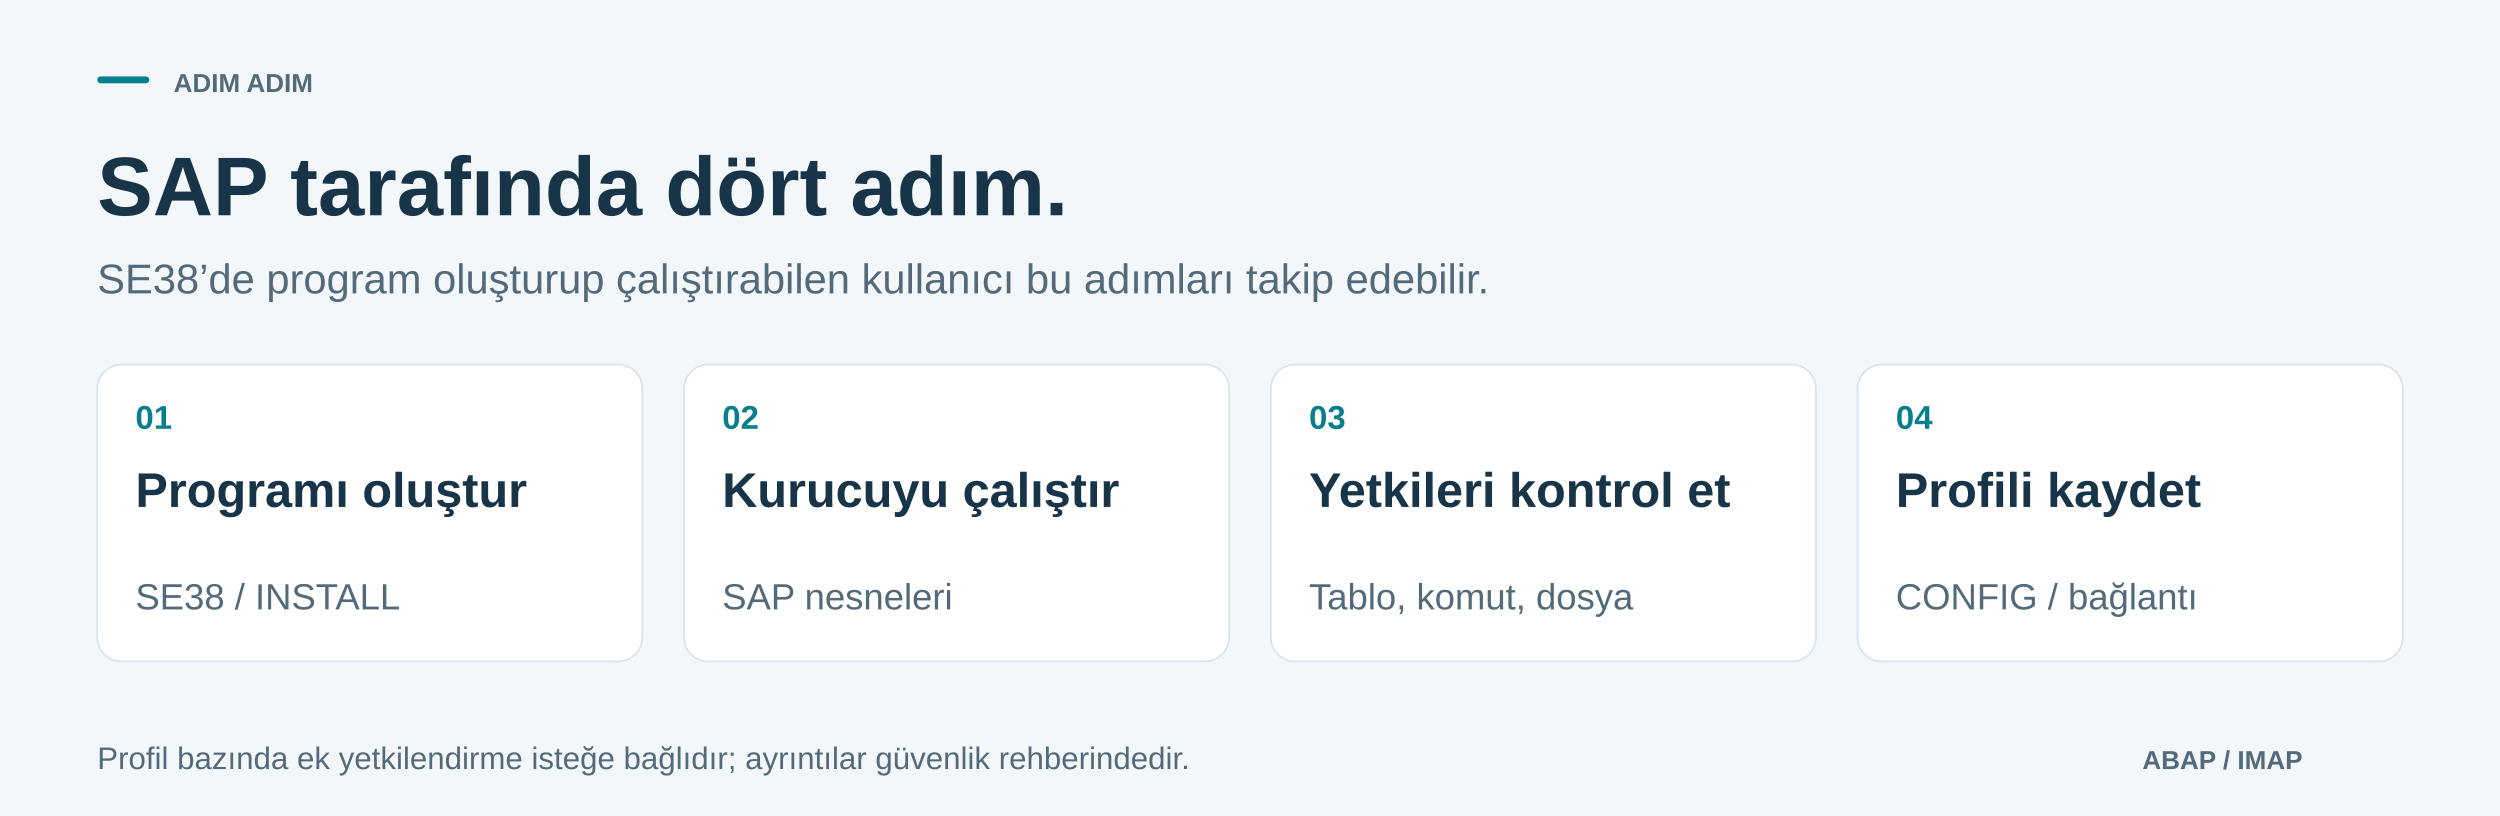
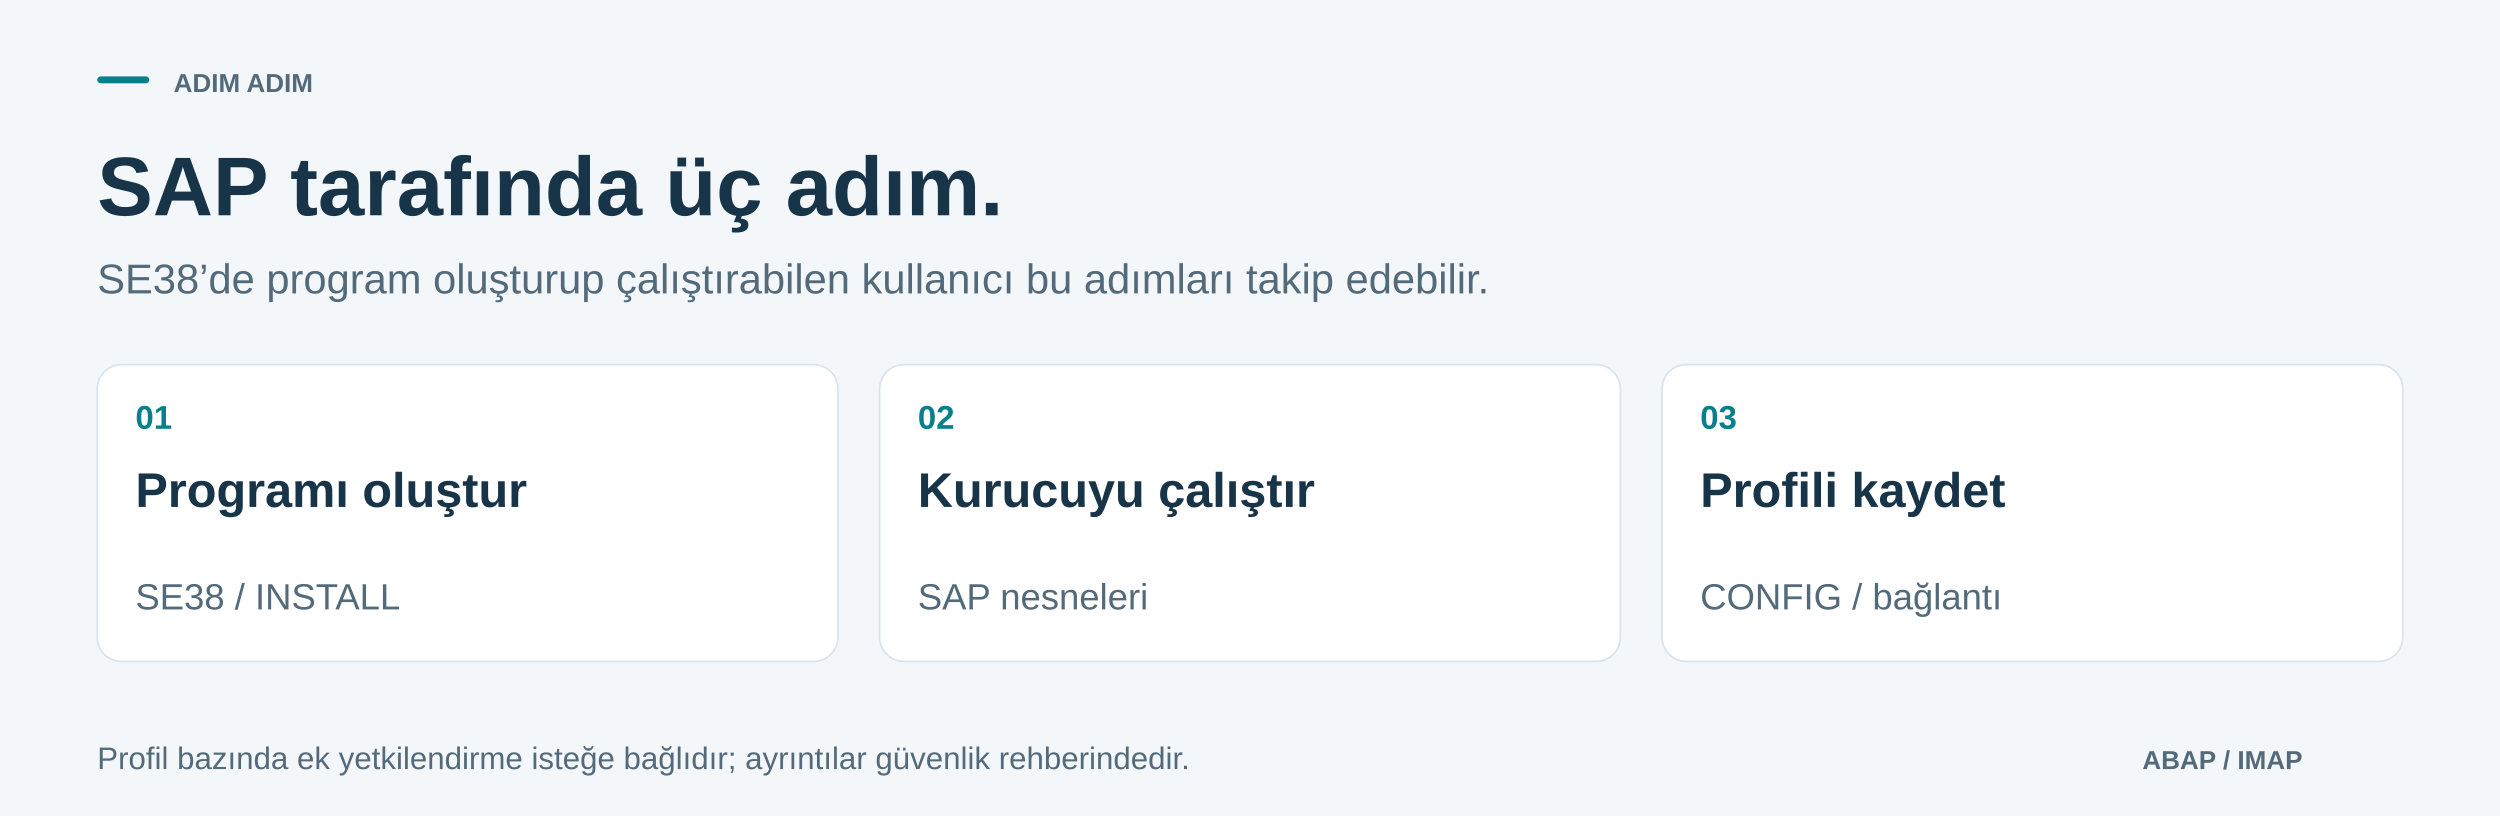
<svg xmlns="http://www.w3.org/2000/svg" width="1440" height="470" viewBox="0 0 1440 470" role="img" aria-labelledby="title desc">
  <rect x="0" y="0" width="1440" height="470" rx="0" fill="#F4F7FA" />
  <rect x="56" y="44" width="30" height="4" rx="2" fill="#087F8C" />
  <text x="100" y="53" font-family="Segoe UI, Arial, sans-serif" font-size="15" font-weight="600" fill="#536A7B">ADIM ADIM</text>
-   <text x="56" y="124" font-family="Segoe UI, Arial, sans-serif" font-size="48" font-weight="600" fill="#183448">SAP tarafında dört adım.</text>
+   <text x="56" y="124" font-family="Segoe UI, Arial, sans-serif" font-size="48" font-weight="600" fill="#183448">SAP tarafında üç adım.</text>
  <text x="56" y="169" font-family="Segoe UI, Arial, sans-serif" font-size="24" font-weight="400" fill="#536A7B">SE38’de program oluşturup çalıştırabilen kullanıcı bu adımları takip edebilir.</text>
-   <rect x="56.0" y="210" width="314.0" height="171" rx="14" fill="#FFFFFF" stroke="#D8E3EB" stroke-width="1" />
+   <rect x="56.0" y="210" width="426.667" height="171" rx="14" fill="#FFFFFF" stroke="#D8E3EB" stroke-width="1" />
  <text x="78.0" y="247" font-family="Segoe UI, Arial, sans-serif" font-size="19" font-weight="600" fill="#087F8C">01</text>
  <text x="78.0" y="292" font-family="Segoe UI, Arial, sans-serif" font-size="28" font-weight="600" fill="#183448">Programı oluştur</text>
  <text x="78.0" y="351" font-family="Segoe UI, Arial, sans-serif" font-size="21" font-weight="400" fill="#536A7B">SE38 / INSTALL</text>
-   <rect x="394.0" y="210" width="314.0" height="171" rx="14" fill="#FFFFFF" stroke="#D8E3EB" stroke-width="1" />
-   <text x="416.0" y="247" font-family="Segoe UI, Arial, sans-serif" font-size="19" font-weight="600" fill="#087F8C">02</text>
-   <text x="416.0" y="292" font-family="Segoe UI, Arial, sans-serif" font-size="28" font-weight="600" fill="#183448">Kurucuyu çalıştır</text>
-   <text x="416.0" y="351" font-family="Segoe UI, Arial, sans-serif" font-size="21" font-weight="400" fill="#536A7B">SAP nesneleri</text>
-   <rect x="732.0" y="210" width="314.0" height="171" rx="14" fill="#FFFFFF" stroke="#D8E3EB" stroke-width="1" />
-   <text x="754.0" y="247" font-family="Segoe UI, Arial, sans-serif" font-size="19" font-weight="600" fill="#087F8C">03</text>
-   <text x="754.0" y="292" font-family="Segoe UI, Arial, sans-serif" font-size="28" font-weight="600" fill="#183448">Yetkileri kontrol et</text>
-   <text x="754.0" y="351" font-family="Segoe UI, Arial, sans-serif" font-size="21" font-weight="400" fill="#536A7B">Tablo, komut, dosya</text>
-   <rect x="1070.0" y="210" width="314.0" height="171" rx="14" fill="#FFFFFF" stroke="#D8E3EB" stroke-width="1" />
-   <text x="1092.0" y="247" font-family="Segoe UI, Arial, sans-serif" font-size="19" font-weight="600" fill="#087F8C">04</text>
-   <text x="1092.0" y="292" font-family="Segoe UI, Arial, sans-serif" font-size="28" font-weight="600" fill="#183448">Profili kaydet</text>
-   <text x="1092.0" y="351" font-family="Segoe UI, Arial, sans-serif" font-size="21" font-weight="400" fill="#536A7B">CONFIG / bağlantı</text>
+   <rect x="506.667" y="210" width="426.667" height="171" rx="14" fill="#FFFFFF" stroke="#D8E3EB" stroke-width="1" />
+   <text x="528.667" y="247" font-family="Segoe UI, Arial, sans-serif" font-size="19" font-weight="600" fill="#087F8C">02</text>
+   <text x="528.667" y="292" font-family="Segoe UI, Arial, sans-serif" font-size="28" font-weight="600" fill="#183448">Kurucuyu çalıştır</text>
+   <text x="528.667" y="351" font-family="Segoe UI, Arial, sans-serif" font-size="21" font-weight="400" fill="#536A7B">SAP nesneleri</text>
+   <rect x="957.333" y="210" width="426.667" height="171" rx="14" fill="#FFFFFF" stroke="#D8E3EB" stroke-width="1" />
+   <text x="979.333" y="247" font-family="Segoe UI, Arial, sans-serif" font-size="19" font-weight="600" fill="#087F8C">03</text>
+   <text x="979.333" y="292" font-family="Segoe UI, Arial, sans-serif" font-size="28" font-weight="600" fill="#183448">Profili kaydet</text>
+   <text x="979.333" y="351" font-family="Segoe UI, Arial, sans-serif" font-size="21" font-weight="400" fill="#536A7B">CONFIG / bağlantı</text>
  <text x="56" y="443" font-family="Segoe UI, Arial, sans-serif" font-size="18" font-weight="400" fill="#536A7B">Profil bazında ek yetkilendirme isteğe bağlıdır; ayrıntılar güvenlik rehberindedir.</text>
  <text x="1234" y="443" font-family="Segoe UI, Arial, sans-serif" font-size="15" font-weight="600" fill="#536A7B">ABAP / IMAP</text>
</svg>
